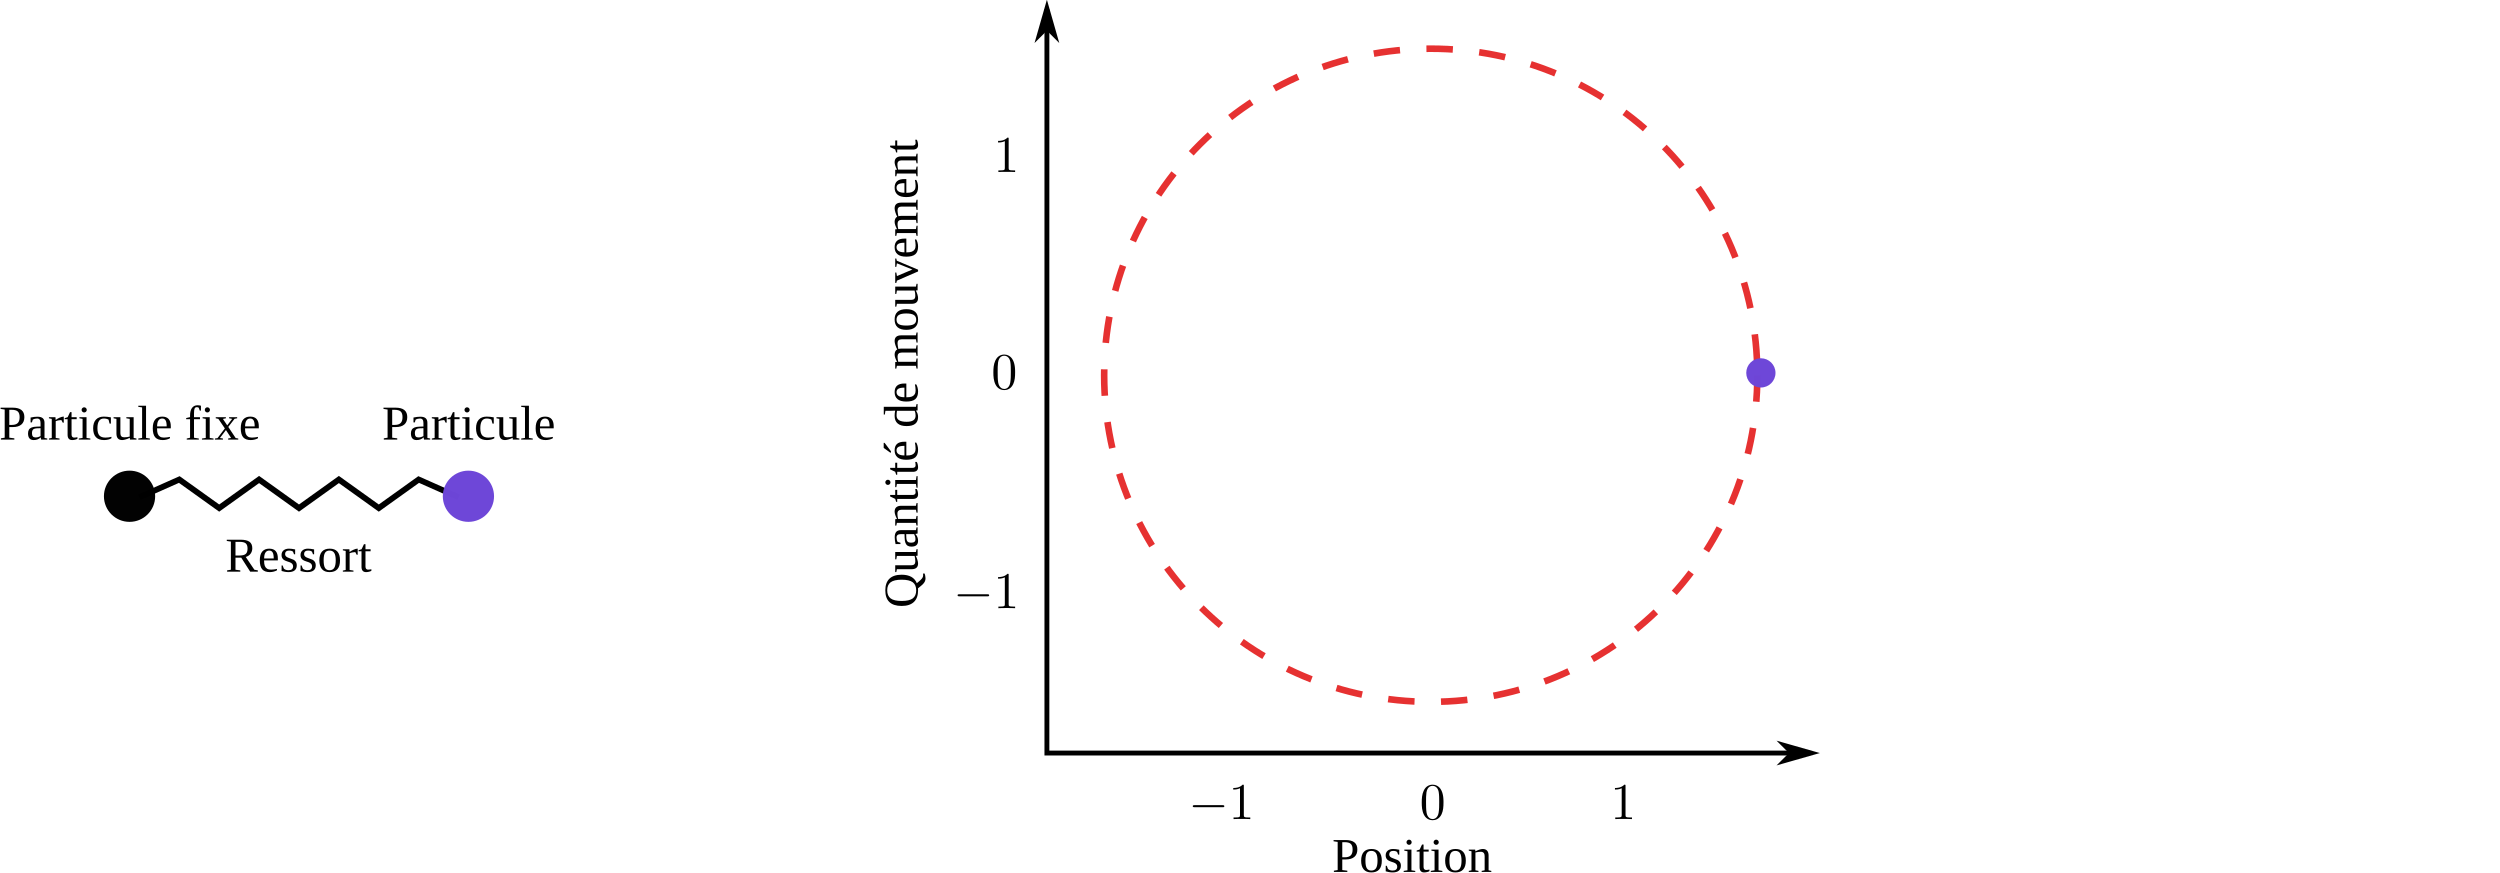
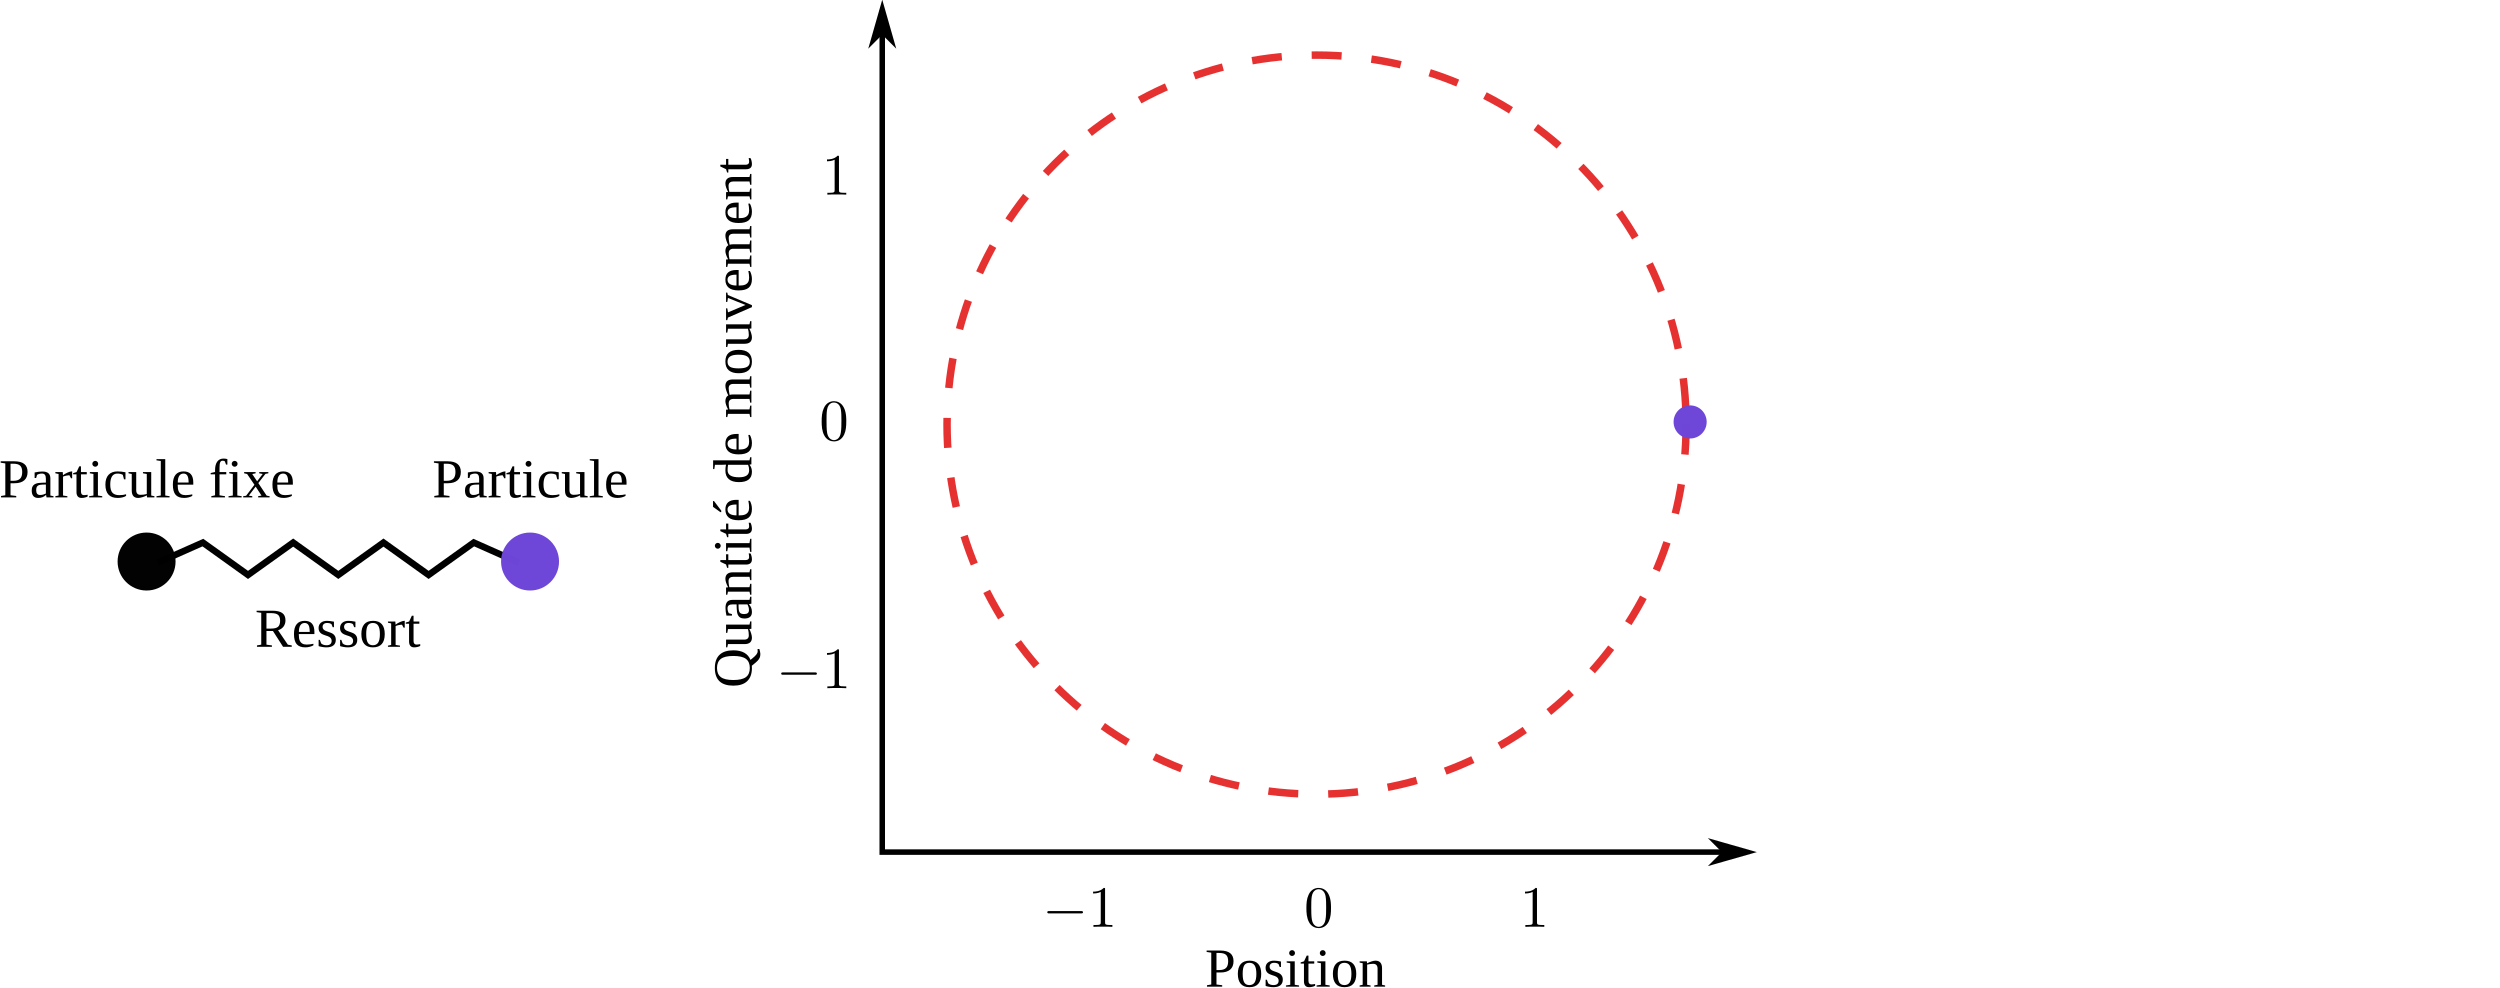
- <svg xmlns="http://www.w3.org/2000/svg" width="723.468mm" height="252.528mm" viewBox="0 0 2563.469 894.786" id="svg2" version="1.1">
+ <svg xmlns="http://www.w3.org/2000/svg" width="639.366mm" height="252.528mm" viewBox="0 0 2265.469 894.786" id="svg2" version="1.1">
  <defs id="defs4">
    <marker orient="auto" refY="0" refX="0" id="Arrow1Mstart" style="overflow:visible">
      <path id="path8773" d="M 0,0 5,-5 -12.5,0 5,5 0,0 Z" style="fill:#000000;fill-opacity:1;fill-rule:evenodd;stroke:#000000;stroke-width:1pt;stroke-opacity:1" transform="matrix(0.4,0,0,0.4,4,0)" />
    </marker>
    <marker orient="auto" refY="0" refX="0" id="Arrow1Mend" style="overflow:visible">
      <path id="path8776" d="M 0,0 5,-5 -12.5,0 5,5 0,0 Z" style="fill:#000000;fill-opacity:1;fill-rule:evenodd;stroke:#000000;stroke-width:1pt;stroke-opacity:1" transform="matrix(-0.4,0,0,-0.4,-4,0)" />
    </marker>
    <marker orient="auto" refY="0" refX="0" id="marker9046" style="overflow:visible">
      <path id="path9048" d="M 0,0 5,-5 -12.5,0 5,5 0,0 Z" style="fill:#000000;fill-opacity:1;fill-rule:evenodd;stroke:#000000;stroke-width:1pt;stroke-opacity:1" transform="matrix(-0.8,0,0,-0.8,-10,0)" />
    </marker>
    <marker orient="auto" refY="0" refX="0" id="Arrow1Lend" style="overflow:visible">
      <path id="path8770" d="M 0,0 5,-5 -12.5,0 5,5 0,0 Z" style="fill-rule:evenodd;stroke:#000000;stroke-width:1pt" transform="matrix(-0.8,0,0,-0.8,-10,0)" />
    </marker>
    <marker orient="auto" refY="0" refX="0" id="Arrow1Mstart-1" style="overflow:visible">
      <path id="path8773-0" d="M 0,0 5,-5 -12.5,0 5,5 0,0 Z" style="fill:#000000;fill-opacity:1;fill-rule:evenodd;stroke:#000000;stroke-width:1pt;stroke-opacity:1" transform="matrix(0.4,0,0,0.4,4,0)" />
    </marker>
    <marker orient="auto" refY="0" refX="0" id="Arrow1Mend-6" style="overflow:visible">
      <path id="path8776-3" d="M 0,0 5,-5 -12.5,0 5,5 0,0 Z" style="fill:#000000;fill-opacity:1;fill-rule:evenodd;stroke:#000000;stroke-width:1pt;stroke-opacity:1" transform="matrix(-0.4,0,0,-0.4,-4,0)" />
    </marker>
+     <marker orient="auto" refY="0" refX="0" id="Arrow1Mstart-1-0" style="overflow:visible">
+       <path id="path8773-0-6" d="M 0,0 5,-5 -12.5,0 5,5 0,0 Z" style="fill:#000000;fill-opacity:1;fill-rule:evenodd;stroke:#000000;stroke-width:1pt;stroke-opacity:1" transform="matrix(0.4,0,0,0.4,4,0)" />
+     </marker>
+     <marker orient="auto" refY="0" refX="0" id="Arrow1Mend-6-3" style="overflow:visible">
+       <path id="path8776-3-2" d="M 0,0 5,-5 -12.5,0 5,5 0,0 Z" style="fill:#000000;fill-opacity:1;fill-rule:evenodd;stroke:#000000;stroke-width:1pt;stroke-opacity:1" transform="matrix(-0.4,0,0,-0.4,-4,0)" />
+     </marker>
  </defs>
-   <g id="layer1" transform="translate(1015.698,-89.94488)">
-     <g id="g12349">
+   <g id="layer1" transform="translate(1000.899,848.5915)">
+     <g id="g12349" transform="translate(14.7986,-938.5364)">
      <g id="g12360">
        <circle style="opacity:0.99;fill:#000000;fill-opacity:1;stroke:none;stroke-width:2;stroke-linecap:butt;stroke-linejoin:miter;stroke-miterlimit:4;stroke-dasharray:none;stroke-dashoffset:0;stroke-opacity:1" id="path8304-2" cx="-882.873" cy="598.804" r="26.264" />
        <path style="fill:none;fill-rule:evenodd;stroke:#000000;stroke-width:6;stroke-linecap:butt;stroke-linejoin:miter;stroke-miterlimit:4;stroke-dasharray:none;stroke-opacity:1" d="m -872.772,599.814 40.911,-18.183 40.911,29.294 40.911,-29.294 40.911,29.294 40.911,-29.294 40.911,29.294 40.911,-29.294 40.911,18.183" id="path8327" />
        <circle style="opacity:0.99;fill:#6d46d8;fill-opacity:1;stroke:none;stroke-width:2;stroke-linecap:butt;stroke-linejoin:miter;stroke-miterlimit:4;stroke-dasharray:none;stroke-dashoffset:0;stroke-opacity:1" id="path8304-7" cx="-535.381" cy="598.804" r="26.264" />
        <text xml:space="preserve" style="font-style:normal;font-weight:normal;font-size:40px;line-height:125%;font-family:Sans;letter-spacing:0px;word-spacing:0px;fill:#000000;fill-opacity:1;stroke:none;stroke-width:1px;stroke-linecap:butt;stroke-linejoin:miter;stroke-opacity:1" x="-1016.528" y="540.696" id="text8329">
          <tspan id="tspan8331" x="-1016.528" y="540.696" style="font-style:normal;font-variant:normal;font-weight:normal;font-stretch:normal;font-size:50px;font-family:'Times New Roman';-inkscape-font-specification:'Times New Roman, '">Particule fixe</tspan>
        </text>
        <text xml:space="preserve" style="font-style:normal;font-weight:normal;font-size:40px;line-height:125%;font-family:Sans;letter-spacing:0px;word-spacing:0px;fill:#000000;fill-opacity:1;stroke:none;stroke-width:1px;stroke-linecap:butt;stroke-linejoin:miter;stroke-opacity:1" x="-623.918" y="540.696" id="text8329-0">
          <tspan id="tspan8331-9" x="-623.918" y="540.696" style="font-style:normal;font-variant:normal;font-weight:normal;font-stretch:normal;font-size:50px;font-family:'Times New Roman';-inkscape-font-specification:'Times New Roman, '">Particule</tspan>
        </text>
        <text xml:space="preserve" style="font-style:normal;font-weight:normal;font-size:40px;line-height:125%;font-family:Sans;letter-spacing:0px;word-spacing:0px;fill:#000000;fill-opacity:1;stroke:none;stroke-width:1px;stroke-linecap:butt;stroke-linejoin:miter;stroke-opacity:1" x="-784.603" y="676.097" id="text8329-0-3">
          <tspan id="tspan8331-9-6" x="-784.603" y="676.097" style="font-style:normal;font-variant:normal;font-weight:normal;font-stretch:normal;font-size:50px;font-family:'Times New Roman';-inkscape-font-specification:'Times New Roman, '">Ressort</tspan>
        </text>
      </g>
    </g>
-     <g id="g12306">
-       <circle r="334.867" style="opacity:0.99;fill:none;fill-opacity:1;stroke:#e62f2f;stroke-width:6.783;stroke-linecap:butt;stroke-linejoin:miter;stroke-miterlimit:4;stroke-dasharray:27.134, 27.134;stroke-dashoffset:0;stroke-opacity:1" id="path8079" cx="451.373" cy="474.74" />
-       <g transform="translate(0,62)" id="g10230">
-         <g transform="translate(141.8889,510.3442)" id="g8091">
-           <g style="font-style:normal;font-variant:normal;font-weight:normal;font-stretch:normal;letter-spacing:normal;word-spacing:normal;text-anchor:start;fill:none;fill-opacity:1;fill-rule:evenodd;stroke:#000000;stroke-linecap:butt;stroke-linejoin:miter;stroke-miterlimit:10.433;stroke-dasharray:none;stroke-dashoffset:0;stroke-opacity:1" word-spacing="normal" letter-spacing="normal" font-size-adjust="none" font-stretch="normal" font-weight="normal" font-variant="normal" font-style="normal" stroke-miterlimit="10.433" xml:space="preserve" transform="matrix(1.062992,0,0,-1.062992,-186.0236,789.2717)" id="content">
-             <path style="fill:#000000;stroke-width:0" id="path8094" d="m 478.44,422.14 0,0.74 -0.01,0.75 -0.02,0.75 -0.04,0.74 -0.04,0.75 -0.06,0.74 -0.08,0.74 -0.09,0.73 -0.12,0.73 -0.14,0.73 -0.16,0.72 -0.19,0.72 -0.21,0.72 -0.25,0.7 -0.28,0.7 -0.15,0.35 -0.16,0.34 c -2.28,4.8 -6.37,5.6 -8.47,5.6 -2.98,0 -6.62,-1.3 -8.67,-5.94 -1.59,-3.44 -1.84,-7.33 -1.84,-11.31 0,-3.74 0.2,-8.22 2.25,-12 2.14,-4.03 5.78,-5.03 8.22,-5.03 l 0,1.09 c -1.94,0 -4.89,1.25 -5.79,6.03 -0.54,2.98 -0.54,7.56 -0.54,10.52 0,3.18 0,6.46 0.4,9.15 0.94,5.94 4.68,6.38 5.93,6.38 1.64,0 4.93,-0.89 5.87,-5.83 0.5,-2.78 0.5,-6.58 0.5,-9.7 0,-3.75 0,-7.13 -0.55,-10.32 -0.75,-4.73 -3.59,-6.23 -5.82,-6.23 l 0,0 0,-1.09 c 2.68,0 6.46,1.04 8.67,5.78 1.59,3.43 1.84,7.31 1.84,11.25 z" />
-           </g>
-         </g>
-         <g transform="translate(337.3458,510.3442)" id="g8116">
-           <g style="font-style:normal;font-variant:normal;font-weight:normal;font-stretch:normal;letter-spacing:normal;word-spacing:normal;text-anchor:start;fill:none;fill-opacity:1;fill-rule:evenodd;stroke:#000000;stroke-linecap:butt;stroke-linejoin:miter;stroke-miterlimit:10.433;stroke-dasharray:none;stroke-dashoffset:0;stroke-opacity:1" id="g8118" transform="matrix(1.062992,0,0,-1.062992,-186.0236,789.2717)" xml:space="preserve" stroke-miterlimit="10.433" font-style="normal" font-variant="normal" font-weight="normal" font-stretch="normal" font-size-adjust="none" letter-spacing="normal" word-spacing="normal">
-             <path style="fill:#000000;stroke-width:0" d="m 470.16,438.09 0,0.05 0,0.06 0,0.05 0,0.05 0,0.05 0,0.05 0,0.04 0,0.05 0,0.04 0,0.04 -0.01,0.04 0,0.04 0,0.04 0,0.03 0,0.04 -0.01,0.03 -0.01,0.07 0,0.06 -0.02,0.05 -0.01,0.05 -0.02,0.05 -0.02,0.04 -0.02,0.04 -0.02,0.03 -0.03,0.03 -0.03,0.03 -0.04,0.03 -0.04,0.02 -0.04,0.02 -0.03,0.01 -0.02,0.01 -0.03,0 -0.02,0.01 -0.03,0.01 -0.03,0 -0.03,0.01 -0.03,0 -0.04,0.01 -0.03,0 -0.04,0 -0.03,0.01 -0.04,0 -0.04,0 -0.05,0 -0.04,0 -0.04,0 -0.05,0.01 -0.05,0 -0.05,0 -0.05,0 -0.05,0 c -3.09,-3.19 -7.47,-3.19 -9.06,-3.19 l 0,-1.55 c 1,0 3.93,0 6.51,1.3 l 0,-25.81 c 0,-1.8 -0.14,-2.39 -4.62,-2.39 l -1.6,0 0,-1.55 c 1.75,0.16 6.08,0.16 8.07,0.16 2,0 6.32,0 8.07,-0.16 l 0,1.55 -1.59,0 c -4.48,0 -4.64,0.54 -4.64,2.39 z" id="path8120" />
-           </g>
-         </g>
-         <g transform="translate(-95.24788,510.3442)" id="g8148-3">
-           <g style="font-style:normal;font-variant:normal;font-weight:normal;font-stretch:normal;letter-spacing:normal;word-spacing:normal;text-anchor:start;fill:none;fill-opacity:1;fill-rule:evenodd;stroke:#000000;stroke-linecap:butt;stroke-linejoin:miter;stroke-miterlimit:10.433;stroke-dasharray:none;stroke-dashoffset:0;stroke-opacity:1" word-spacing="normal" letter-spacing="normal" font-size-adjust="none" font-stretch="normal" font-weight="normal" font-variant="normal" font-style="normal" stroke-miterlimit="10.433" xml:space="preserve" transform="matrix(1.062992,0,0,-1.062992,-186.0236,789.2717)" id="g8150-6">
-             <path style="fill:#000000;stroke-width:0" id="path8152-7" d="m 488.35,417.65 0.16,0 0.16,0 0.15,0.01 0.08,0 0.08,0.01 0.07,0 0.08,0.01 0.07,0.01 0.07,0.01 0.07,0.02 0.07,0.02 0.07,0.02 0.06,0.02 0.06,0.02 0.06,0.03 0.05,0.03 0.06,0.04 0.05,0.03 0.04,0.05 0.04,0.04 0.04,0.05 0.02,0.03 0.02,0.03 0.01,0.03 0.02,0.03 0.01,0.03 0.02,0.03 0.01,0.04 0.01,0.03 0.01,0.04 0,0.04 0.01,0.04 0.01,0.04 0,0.04 0.01,0.04 0,0.05 0,0.04 c 0,1 -0.91,1 -1.75,1 l -26.96,0 c -0.84,0 -1.73,0 -1.73,-1 0,-1 0.89,-1 1.73,-1 z" />
-             <path style="fill:#000000;stroke-width:0" id="path8154-5" d="m 508.92,438.09 0,0.05 0,0.06 0,0.05 0,0.05 0,0.05 0,0.05 0,0.04 0,0.05 -0.01,0.04 0,0.04 0,0.04 0,0.04 0,0.04 0,0.03 -0.01,0.04 0,0.03 -0.01,0.07 -0.01,0.06 -0.01,0.05 -0.01,0.05 -0.02,0.05 -0.02,0.04 -0.02,0.04 -0.02,0.03 -0.03,0.03 -0.04,0.03 -0.03,0.03 -0.04,0.02 -0.04,0.02 -0.03,0.01 -0.02,0.01 -0.03,0 -0.03,0.01 -0.02,0.01 -0.03,0 -0.03,0.01 -0.04,0 -0.03,0.01 -0.03,0 -0.04,0 -0.04,0.01 -0.04,0 -0.04,0 -0.04,0 -0.04,0 -0.05,0 -0.04,0.01 -0.05,0 -0.05,0 -0.05,0 -0.05,0 c -3.1,-3.19 -7.47,-3.19 -9.07,-3.19 l 0,-1.55 c 1,0 3.94,0 6.52,1.3 l 0,-25.81 c 0,-1.8 -0.14,-2.39 -4.62,-2.39 l -1.6,0 0,-1.55 c 1.75,0.16 6.08,0.16 8.06,0.16 2,0 6.33,0 8.08,-0.16 l 0,1.55 -1.59,0 c -4.49,0 -4.64,0.54 -4.64,2.39 z" />
-           </g>
+     <circle cy="-463.796" cx="192.172" id="path8079" style="opacity:0.99;fill:none;fill-opacity:1;stroke:#e62f2f;stroke-width:6.783;stroke-linecap:butt;stroke-linejoin:miter;stroke-miterlimit:4;stroke-dasharray:27.134, 27.134;stroke-dashoffset:0;stroke-opacity:1" r="334.867" />
+     <g id="g10230" transform="translate(-259.2013,-876.5364)">
+       <g id="g8091" transform="translate(141.8889,510.3442)">
+         <g id="content" transform="matrix(1.062992,0,0,-1.062992,-186.0236,789.2717)" xml:space="preserve" stroke-miterlimit="10.433" font-style="normal" font-variant="normal" font-weight="normal" font-stretch="normal" font-size-adjust="none" letter-spacing="normal" word-spacing="normal" style="font-style:normal;font-variant:normal;font-weight:normal;font-stretch:normal;letter-spacing:normal;word-spacing:normal;text-anchor:start;fill:none;fill-opacity:1;fill-rule:evenodd;stroke:#000000;stroke-linecap:butt;stroke-linejoin:miter;stroke-miterlimit:10.433;stroke-dasharray:none;stroke-dashoffset:0;stroke-opacity:1">
+           <path d="m 478.44,422.14 0,0.74 -0.01,0.75 -0.02,0.75 -0.04,0.74 -0.04,0.75 -0.06,0.74 -0.08,0.74 -0.09,0.73 -0.12,0.73 -0.14,0.73 -0.16,0.72 -0.19,0.72 -0.21,0.72 -0.25,0.7 -0.28,0.7 -0.15,0.35 -0.16,0.34 c -2.28,4.8 -6.37,5.6 -8.47,5.6 -2.98,0 -6.62,-1.3 -8.67,-5.94 -1.59,-3.44 -1.84,-7.33 -1.84,-11.31 0,-3.74 0.2,-8.22 2.25,-12 2.14,-4.03 5.78,-5.03 8.22,-5.03 l 0,1.09 c -1.94,0 -4.89,1.25 -5.79,6.03 -0.54,2.98 -0.54,7.56 -0.54,10.52 0,3.18 0,6.46 0.4,9.15 0.94,5.94 4.68,6.38 5.93,6.38 1.64,0 4.93,-0.89 5.87,-5.83 0.5,-2.78 0.5,-6.58 0.5,-9.7 0,-3.75 0,-7.13 -0.55,-10.32 -0.75,-4.73 -3.59,-6.23 -5.82,-6.23 l 0,0 0,-1.09 c 2.68,0 6.46,1.04 8.67,5.78 1.59,3.43 1.84,7.31 1.84,11.25 z" id="path8094" style="fill:#000000;stroke-width:0" />
        </g>
      </g>
-       <g transform="translate(-46,-2.844768)" id="g10242">
-         <g transform="translate(-290.3881,358.9353)" id="g8148">
-           <g style="font-style:normal;font-variant:normal;font-weight:normal;font-stretch:normal;letter-spacing:normal;word-spacing:normal;text-anchor:start;fill:none;fill-opacity:1;fill-rule:evenodd;stroke:#000000;stroke-linecap:butt;stroke-linejoin:miter;stroke-miterlimit:10.433;stroke-dasharray:none;stroke-dashoffset:0;stroke-opacity:1" word-spacing="normal" letter-spacing="normal" font-size-adjust="none" font-stretch="normal" font-weight="normal" font-variant="normal" font-style="normal" stroke-miterlimit="10.433" xml:space="preserve" transform="matrix(1.062992,0,0,-1.062992,-186.0236,789.2717)" id="g8150">
-             <path style="fill:#000000;stroke-width:0" id="path8152" d="m 488.35,417.65 0.16,0 0.16,0 0.15,0.01 0.08,0 0.08,0.01 0.07,0 0.08,0.01 0.07,0.01 0.07,0.01 0.07,0.02 0.07,0.02 0.07,0.02 0.06,0.02 0.06,0.02 0.06,0.03 0.05,0.03 0.06,0.04 0.05,0.03 0.04,0.05 0.04,0.04 0.04,0.05 0.02,0.03 0.02,0.03 0.01,0.03 0.02,0.03 0.01,0.03 0.02,0.03 0.01,0.04 0.01,0.03 0.01,0.04 0,0.04 0.01,0.04 0.01,0.04 0,0.04 0.01,0.04 0,0.05 0,0.04 c 0,1 -0.91,1 -1.75,1 l -26.96,0 c -0.84,0 -1.73,0 -1.73,-1 0,-1 0.89,-1 1.73,-1 z" />
-             <path style="fill:#000000;stroke-width:0" id="path8154" d="m 508.92,438.09 0,0.05 0,0.06 0,0.05 0,0.05 0,0.05 0,0.05 0,0.04 0,0.05 -0.01,0.04 0,0.04 0,0.04 0,0.04 0,0.04 0,0.03 -0.01,0.04 0,0.03 -0.01,0.07 -0.01,0.06 -0.01,0.05 -0.01,0.05 -0.02,0.05 -0.02,0.04 -0.02,0.04 -0.02,0.03 -0.03,0.03 -0.04,0.03 -0.03,0.03 -0.04,0.02 -0.04,0.02 -0.03,0.01 -0.02,0.01 -0.03,0 -0.03,0.01 -0.02,0.01 -0.03,0 -0.03,0.01 -0.04,0 -0.03,0.01 -0.03,0 -0.04,0 -0.04,0.01 -0.04,0 -0.04,0 -0.04,0 -0.04,0 -0.05,0 -0.04,0.01 -0.05,0 -0.05,0 -0.05,0 -0.05,0 c -3.1,-3.19 -7.47,-3.19 -9.07,-3.19 l 0,-1.55 c 1,0 3.94,0 6.52,1.3 l 0,-25.81 c 0,-1.8 -0.14,-2.39 -4.62,-2.39 l -1.6,0 0,-1.55 c 1.75,0.16 6.08,0.16 8.06,0.16 2,0 6.33,0 8.08,-0.16 l 0,1.55 -1.59,0 c -4.49,0 -4.64,0.54 -4.64,2.39 z" />
-           </g>
-         </g>
-         <g transform="translate(-251.3657,134.1467)" id="g8091-3">
-           <g style="font-style:normal;font-variant:normal;font-weight:normal;font-stretch:normal;letter-spacing:normal;word-spacing:normal;text-anchor:start;fill:none;fill-opacity:1;fill-rule:evenodd;stroke:#000000;stroke-linecap:butt;stroke-linejoin:miter;stroke-miterlimit:10.433;stroke-dasharray:none;stroke-dashoffset:0;stroke-opacity:1" word-spacing="normal" letter-spacing="normal" font-size-adjust="none" font-stretch="normal" font-weight="normal" font-variant="normal" font-style="normal" stroke-miterlimit="10.433" xml:space="preserve" transform="matrix(1.062992,0,0,-1.062992,-186.0236,789.2717)" id="content-5">
-             <path style="fill:#000000;stroke-width:0" id="path8094-6" d="m 478.44,422.14 0,0.74 -0.01,0.75 -0.02,0.75 -0.04,0.74 -0.04,0.75 -0.06,0.74 -0.08,0.74 -0.09,0.73 -0.12,0.73 -0.14,0.73 -0.16,0.72 -0.19,0.72 -0.21,0.72 -0.25,0.7 -0.28,0.7 -0.15,0.35 -0.16,0.34 c -2.28,4.8 -6.37,5.6 -8.47,5.6 -2.98,0 -6.62,-1.3 -8.67,-5.94 -1.59,-3.44 -1.84,-7.33 -1.84,-11.31 0,-3.74 0.2,-8.22 2.25,-12 2.14,-4.03 5.78,-5.03 8.22,-5.03 l 0,1.09 c -1.94,0 -4.89,1.25 -5.79,6.03 -0.54,2.98 -0.54,7.56 -0.54,10.52 0,3.18 0,6.46 0.4,9.15 0.94,5.94 4.68,6.38 5.93,6.38 1.64,0 4.93,-0.89 5.87,-5.83 0.5,-2.78 0.5,-6.58 0.5,-9.7 0,-3.75 0,-7.13 -0.55,-10.32 -0.75,-4.73 -3.59,-6.23 -5.82,-6.23 l 0,0 0,-1.09 c 2.68,0 6.46,1.04 8.67,5.78 1.59,3.43 1.84,7.31 1.84,11.25 z" />
-           </g>
-         </g>
-         <g transform="translate(-249.1866,-88.32451)" id="g8116-2">
-           <g style="font-style:normal;font-variant:normal;font-weight:normal;font-stretch:normal;letter-spacing:normal;word-spacing:normal;text-anchor:start;fill:none;fill-opacity:1;fill-rule:evenodd;stroke:#000000;stroke-linecap:butt;stroke-linejoin:miter;stroke-miterlimit:10.433;stroke-dasharray:none;stroke-dashoffset:0;stroke-opacity:1" id="g8118-9" transform="matrix(1.062992,0,0,-1.062992,-186.0236,789.2717)" xml:space="preserve" stroke-miterlimit="10.433" font-style="normal" font-variant="normal" font-weight="normal" font-stretch="normal" font-size-adjust="none" letter-spacing="normal" word-spacing="normal">
-             <path style="fill:#000000;stroke-width:0" d="m 470.16,438.09 0,0.05 0,0.06 0,0.05 0,0.05 0,0.05 0,0.05 0,0.04 0,0.05 0,0.04 0,0.04 -0.01,0.04 0,0.04 0,0.04 0,0.03 0,0.04 -0.01,0.03 -0.01,0.07 0,0.06 -0.02,0.05 -0.01,0.05 -0.02,0.05 -0.02,0.04 -0.02,0.04 -0.02,0.03 -0.03,0.03 -0.03,0.03 -0.04,0.03 -0.04,0.02 -0.04,0.02 -0.03,0.01 -0.02,0.01 -0.03,0 -0.02,0.01 -0.03,0.01 -0.03,0 -0.03,0.01 -0.03,0 -0.04,0.01 -0.03,0 -0.04,0 -0.03,0.01 -0.04,0 -0.04,0 -0.05,0 -0.04,0 -0.04,0 -0.05,0.01 -0.05,0 -0.05,0 -0.05,0 -0.05,0 c -3.09,-3.19 -7.47,-3.19 -9.06,-3.19 l 0,-1.55 c 1,0 3.93,0 6.51,1.3 l 0,-25.81 c 0,-1.8 -0.14,-2.39 -4.62,-2.39 l -1.6,0 0,-1.55 c 1.75,0.16 6.08,0.16 8.07,0.16 2,0 6.32,0 8.07,-0.16 l 0,1.55 -1.59,0 c -4.48,0 -4.64,0.54 -4.64,2.39 z" id="path8120-1" />
-           </g>
+       <g id="g8116" transform="translate(337.3458,510.3442)">
+         <g word-spacing="normal" letter-spacing="normal" font-size-adjust="none" font-stretch="normal" font-weight="normal" font-variant="normal" font-style="normal" stroke-miterlimit="10.433" xml:space="preserve" transform="matrix(1.062992,0,0,-1.062992,-186.0236,789.2717)" id="g8118" style="font-style:normal;font-variant:normal;font-weight:normal;font-stretch:normal;letter-spacing:normal;word-spacing:normal;text-anchor:start;fill:none;fill-opacity:1;fill-rule:evenodd;stroke:#000000;stroke-linecap:butt;stroke-linejoin:miter;stroke-miterlimit:10.433;stroke-dasharray:none;stroke-dashoffset:0;stroke-opacity:1">
+           <path id="path8120" d="m 470.16,438.09 0,0.05 0,0.06 0,0.05 0,0.05 0,0.05 0,0.05 0,0.04 0,0.05 0,0.04 0,0.04 -0.01,0.04 0,0.04 0,0.04 0,0.03 0,0.04 -0.01,0.03 -0.01,0.07 0,0.06 -0.02,0.05 -0.01,0.05 -0.02,0.05 -0.02,0.04 -0.02,0.04 -0.02,0.03 -0.03,0.03 -0.03,0.03 -0.04,0.03 -0.04,0.02 -0.04,0.02 -0.03,0.01 -0.02,0.01 -0.03,0 -0.02,0.01 -0.03,0.01 -0.03,0 -0.03,0.01 -0.03,0 -0.04,0.01 -0.03,0 -0.04,0 -0.03,0.01 -0.04,0 -0.04,0 -0.05,0 -0.04,0 -0.04,0 -0.05,0.01 -0.05,0 -0.05,0 -0.05,0 -0.05,0 c -3.09,-3.19 -7.47,-3.19 -9.06,-3.19 l 0,-1.55 c 1,0 3.93,0 6.51,1.3 l 0,-25.81 c 0,-1.8 -0.14,-2.39 -4.62,-2.39 l -1.6,0 0,-1.55 c 1.75,0.16 6.08,0.16 8.07,0.16 2,0 6.32,0 8.07,-0.16 l 0,1.55 -1.59,0 c -4.48,0 -4.64,0.54 -4.64,2.39 z" style="fill:#000000;stroke-width:0" />
        </g>
      </g>
-       <text transform="matrix(0,-1,1,0,0,0)" id="text8430" y="-74.798" x="-713.32" style="font-style:normal;font-weight:normal;font-size:40px;line-height:125%;font-family:Sans;letter-spacing:0px;word-spacing:0px;fill:#000000;fill-opacity:1;stroke:none;stroke-width:1px;stroke-linecap:butt;stroke-linejoin:miter;stroke-opacity:1" xml:space="preserve">
-         <tspan style="font-style:normal;font-variant:normal;font-weight:normal;font-stretch:normal;font-size:50px;font-family:'Times New Roman';-inkscape-font-specification:'Times New Roman, '" y="-74.798" x="-713.32" id="tspan8432">Quantité de mouvement</tspan>
-       </text>
-       <text id="text8430-0" y="984.047" x="350.293" style="font-style:normal;font-weight:normal;font-size:50px;line-height:125%;font-family:Sans;letter-spacing:0px;word-spacing:0px;fill:#000000;fill-opacity:1;stroke:none;stroke-width:1px;stroke-linecap:butt;stroke-linejoin:miter;stroke-opacity:1" xml:space="preserve">
-         <tspan style="font-style:normal;font-variant:normal;font-weight:normal;font-stretch:normal;font-size:50px;font-family:'Times New Roman';-inkscape-font-specification:'Times New Roman, '" y="984.047" x="350.293" id="tspan8432-6">Position</tspan>
-       </text>
-       <circle r="15" cy="472.305" cx="789.88" id="path8304" style="opacity:0.99;fill:#6d46d8;fill-opacity:1;stroke:none;stroke-width:2;stroke-linecap:butt;stroke-linejoin:miter;stroke-miterlimit:4;stroke-dasharray:none;stroke-dashoffset:0;stroke-opacity:1" />
-       <path style="fill:none;fill-rule:evenodd;stroke:#000000;stroke-width:5;stroke-linecap:butt;stroke-linejoin:miter;stroke-miterlimit:4;stroke-dasharray:none;stroke-opacity:1;marker-start:url(#Arrow1Mstart-1);marker-end:url(#Arrow1Mend-6)" d="m 57.781,99.495 0,762.615 782.738,0" id="path8081" />
+       <g id="g8148-3" transform="translate(-95.24788,510.3442)">
+         <g id="g8150-6" transform="matrix(1.062992,0,0,-1.062992,-186.0236,789.2717)" xml:space="preserve" stroke-miterlimit="10.433" font-style="normal" font-variant="normal" font-weight="normal" font-stretch="normal" font-size-adjust="none" letter-spacing="normal" word-spacing="normal" style="font-style:normal;font-variant:normal;font-weight:normal;font-stretch:normal;letter-spacing:normal;word-spacing:normal;text-anchor:start;fill:none;fill-opacity:1;fill-rule:evenodd;stroke:#000000;stroke-linecap:butt;stroke-linejoin:miter;stroke-miterlimit:10.433;stroke-dasharray:none;stroke-dashoffset:0;stroke-opacity:1">
+           <path d="m 488.35,417.65 0.16,0 0.16,0 0.15,0.01 0.08,0 0.08,0.01 0.07,0 0.08,0.01 0.07,0.01 0.07,0.01 0.07,0.02 0.07,0.02 0.07,0.02 0.06,0.02 0.06,0.02 0.06,0.03 0.05,0.03 0.06,0.04 0.05,0.03 0.04,0.05 0.04,0.04 0.04,0.05 0.02,0.03 0.02,0.03 0.01,0.03 0.02,0.03 0.01,0.03 0.02,0.03 0.01,0.04 0.01,0.03 0.01,0.04 0,0.04 0.01,0.04 0.01,0.04 0,0.04 0.01,0.04 0,0.05 0,0.04 c 0,1 -0.91,1 -1.75,1 l -26.96,0 c -0.84,0 -1.73,0 -1.73,-1 0,-1 0.89,-1 1.73,-1 z" id="path8152-7" style="fill:#000000;stroke-width:0" />
+           <path d="m 508.92,438.09 0,0.05 0,0.06 0,0.05 0,0.05 0,0.05 0,0.05 0,0.04 0,0.05 -0.01,0.04 0,0.04 0,0.04 0,0.04 0,0.04 0,0.03 -0.01,0.04 0,0.03 -0.01,0.07 -0.01,0.06 -0.01,0.05 -0.01,0.05 -0.02,0.05 -0.02,0.04 -0.02,0.04 -0.02,0.03 -0.03,0.03 -0.04,0.03 -0.03,0.03 -0.04,0.02 -0.04,0.02 -0.03,0.01 -0.02,0.01 -0.03,0 -0.03,0.01 -0.02,0.01 -0.03,0 -0.03,0.01 -0.04,0 -0.03,0.01 -0.03,0 -0.04,0 -0.04,0.01 -0.04,0 -0.04,0 -0.04,0 -0.04,0 -0.05,0 -0.04,0.01 -0.05,0 -0.05,0 -0.05,0 -0.05,0 c -3.1,-3.19 -7.47,-3.19 -9.07,-3.19 l 0,-1.55 c 1,0 3.94,0 6.52,1.3 l 0,-25.81 c 0,-1.8 -0.14,-2.39 -4.62,-2.39 l -1.6,0 0,-1.55 c 1.75,0.16 6.08,0.16 8.06,0.16 2,0 6.33,0 8.08,-0.16 l 0,1.55 -1.59,0 c -4.49,0 -4.64,0.54 -4.64,2.39 z" id="path8154-5" style="fill:#000000;stroke-width:0" />
+         </g>
+       </g>
    </g>
+     <g id="g10242" transform="translate(-305.2013,-941.3812)">
+       <g id="g8148" transform="translate(-290.3881,358.9353)">
+         <g id="g8150" transform="matrix(1.062992,0,0,-1.062992,-186.0236,789.2717)" xml:space="preserve" stroke-miterlimit="10.433" font-style="normal" font-variant="normal" font-weight="normal" font-stretch="normal" font-size-adjust="none" letter-spacing="normal" word-spacing="normal" style="font-style:normal;font-variant:normal;font-weight:normal;font-stretch:normal;letter-spacing:normal;word-spacing:normal;text-anchor:start;fill:none;fill-opacity:1;fill-rule:evenodd;stroke:#000000;stroke-linecap:butt;stroke-linejoin:miter;stroke-miterlimit:10.433;stroke-dasharray:none;stroke-dashoffset:0;stroke-opacity:1">
+           <path d="m 488.35,417.65 0.16,0 0.16,0 0.15,0.01 0.08,0 0.08,0.01 0.07,0 0.08,0.01 0.07,0.01 0.07,0.01 0.07,0.02 0.07,0.02 0.07,0.02 0.06,0.02 0.06,0.02 0.06,0.03 0.05,0.03 0.06,0.04 0.05,0.03 0.04,0.05 0.04,0.04 0.04,0.05 0.02,0.03 0.02,0.03 0.01,0.03 0.02,0.03 0.01,0.03 0.02,0.03 0.01,0.04 0.01,0.03 0.01,0.04 0,0.04 0.01,0.04 0.01,0.04 0,0.04 0.01,0.04 0,0.05 0,0.04 c 0,1 -0.91,1 -1.75,1 l -26.96,0 c -0.84,0 -1.73,0 -1.73,-1 0,-1 0.89,-1 1.73,-1 z" id="path8152" style="fill:#000000;stroke-width:0" />
+           <path d="m 508.92,438.09 0,0.05 0,0.06 0,0.05 0,0.05 0,0.05 0,0.05 0,0.04 0,0.05 -0.01,0.04 0,0.04 0,0.04 0,0.04 0,0.04 0,0.03 -0.01,0.04 0,0.03 -0.01,0.07 -0.01,0.06 -0.01,0.05 -0.01,0.05 -0.02,0.05 -0.02,0.04 -0.02,0.04 -0.02,0.03 -0.03,0.03 -0.04,0.03 -0.03,0.03 -0.04,0.02 -0.04,0.02 -0.03,0.01 -0.02,0.01 -0.03,0 -0.03,0.01 -0.02,0.01 -0.03,0 -0.03,0.01 -0.04,0 -0.03,0.01 -0.03,0 -0.04,0 -0.04,0.01 -0.04,0 -0.04,0 -0.04,0 -0.04,0 -0.05,0 -0.04,0.01 -0.05,0 -0.05,0 -0.05,0 -0.05,0 c -3.1,-3.19 -7.47,-3.19 -9.07,-3.19 l 0,-1.55 c 1,0 3.94,0 6.52,1.3 l 0,-25.81 c 0,-1.8 -0.14,-2.39 -4.62,-2.39 l -1.6,0 0,-1.55 c 1.75,0.16 6.08,0.16 8.06,0.16 2,0 6.33,0 8.08,-0.16 l 0,1.55 -1.59,0 c -4.49,0 -4.64,0.54 -4.64,2.39 z" id="path8154" style="fill:#000000;stroke-width:0" />
+         </g>
+       </g>
+       <g id="g8091-3" transform="translate(-251.3657,134.1467)">
+         <g id="content-5" transform="matrix(1.062992,0,0,-1.062992,-186.0236,789.2717)" xml:space="preserve" stroke-miterlimit="10.433" font-style="normal" font-variant="normal" font-weight="normal" font-stretch="normal" font-size-adjust="none" letter-spacing="normal" word-spacing="normal" style="font-style:normal;font-variant:normal;font-weight:normal;font-stretch:normal;letter-spacing:normal;word-spacing:normal;text-anchor:start;fill:none;fill-opacity:1;fill-rule:evenodd;stroke:#000000;stroke-linecap:butt;stroke-linejoin:miter;stroke-miterlimit:10.433;stroke-dasharray:none;stroke-dashoffset:0;stroke-opacity:1">
+           <path d="m 478.44,422.14 0,0.74 -0.01,0.75 -0.02,0.75 -0.04,0.74 -0.04,0.75 -0.06,0.74 -0.08,0.74 -0.09,0.73 -0.12,0.73 -0.14,0.73 -0.16,0.72 -0.19,0.72 -0.21,0.72 -0.25,0.7 -0.28,0.7 -0.15,0.35 -0.16,0.34 c -2.28,4.8 -6.37,5.6 -8.47,5.6 -2.98,0 -6.62,-1.3 -8.67,-5.94 -1.59,-3.44 -1.84,-7.33 -1.84,-11.31 0,-3.74 0.2,-8.22 2.25,-12 2.14,-4.03 5.78,-5.03 8.22,-5.03 l 0,1.09 c -1.94,0 -4.89,1.25 -5.79,6.03 -0.54,2.98 -0.54,7.56 -0.54,10.52 0,3.18 0,6.46 0.4,9.15 0.94,5.94 4.68,6.38 5.93,6.38 1.64,0 4.93,-0.89 5.87,-5.83 0.5,-2.78 0.5,-6.58 0.5,-9.7 0,-3.75 0,-7.13 -0.55,-10.32 -0.75,-4.73 -3.59,-6.23 -5.82,-6.23 l 0,0 0,-1.09 c 2.68,0 6.46,1.04 8.67,5.78 1.59,3.43 1.84,7.31 1.84,11.25 z" id="path8094-6" style="fill:#000000;stroke-width:0" />
+         </g>
+       </g>
+       <g id="g8116-2" transform="translate(-249.1866,-88.32451)">
+         <g word-spacing="normal" letter-spacing="normal" font-size-adjust="none" font-stretch="normal" font-weight="normal" font-variant="normal" font-style="normal" stroke-miterlimit="10.433" xml:space="preserve" transform="matrix(1.062992,0,0,-1.062992,-186.0236,789.2717)" id="g8118-9" style="font-style:normal;font-variant:normal;font-weight:normal;font-stretch:normal;letter-spacing:normal;word-spacing:normal;text-anchor:start;fill:none;fill-opacity:1;fill-rule:evenodd;stroke:#000000;stroke-linecap:butt;stroke-linejoin:miter;stroke-miterlimit:10.433;stroke-dasharray:none;stroke-dashoffset:0;stroke-opacity:1">
+           <path id="path8120-1" d="m 470.16,438.09 0,0.05 0,0.06 0,0.05 0,0.05 0,0.05 0,0.05 0,0.04 0,0.05 0,0.04 0,0.04 -0.01,0.04 0,0.04 0,0.04 0,0.03 0,0.04 -0.01,0.03 -0.01,0.07 0,0.06 -0.02,0.05 -0.01,0.05 -0.02,0.05 -0.02,0.04 -0.02,0.04 -0.02,0.03 -0.03,0.03 -0.03,0.03 -0.04,0.03 -0.04,0.02 -0.04,0.02 -0.03,0.01 -0.02,0.01 -0.03,0 -0.02,0.01 -0.03,0.01 -0.03,0 -0.03,0.01 -0.03,0 -0.04,0.01 -0.03,0 -0.04,0 -0.03,0.01 -0.04,0 -0.04,0 -0.05,0 -0.04,0 -0.04,0 -0.05,0.01 -0.05,0 -0.05,0 -0.05,0 -0.05,0 c -3.09,-3.19 -7.47,-3.19 -9.06,-3.19 l 0,-1.55 c 1,0 3.93,0 6.51,1.3 l 0,-25.81 c 0,-1.8 -0.14,-2.39 -4.62,-2.39 l -1.6,0 0,-1.55 c 1.75,0.16 6.08,0.16 8.07,0.16 2,0 6.32,0 8.07,-0.16 l 0,1.55 -1.59,0 c -4.48,0 -4.64,0.54 -4.64,2.39 z" style="fill:#000000;stroke-width:0" />
+         </g>
+       </g>
+     </g>
+     <text xml:space="preserve" style="font-style:normal;font-weight:normal;font-size:50px;line-height:125%;font-family:Sans;letter-spacing:0px;word-spacing:0px;fill:#000000;fill-opacity:1;stroke:none;stroke-width:1px;stroke-linecap:butt;stroke-linejoin:miter;stroke-opacity:1" x="91.092" y="45.511" id="text8430-0">
+       <tspan id="tspan8432-6" x="91.092" y="45.511" style="font-style:normal;font-variant:normal;font-weight:normal;font-stretch:normal;font-size:50px;font-family:'Times New Roman';-inkscape-font-specification:'Times New Roman, '">Position</tspan>
+     </text>
+     <circle style="opacity:0.99;fill:#6d46d8;fill-opacity:1;stroke:none;stroke-width:2;stroke-linecap:butt;stroke-linejoin:miter;stroke-miterlimit:4;stroke-dasharray:none;stroke-dashoffset:0;stroke-opacity:1" id="path8304" cx="530.679" cy="-466.232" r="15" />
+     <path id="path8081" d="m -201.421,-839.041 0,762.615 782.738,0" style="fill:none;fill-rule:evenodd;stroke:#000000;stroke-width:5;stroke-linecap:butt;stroke-linejoin:miter;stroke-miterlimit:4;stroke-dasharray:none;stroke-opacity:1;marker-start:url(#Arrow1Mstart-1);marker-end:url(#Arrow1Mend-6)" />
+     <text xml:space="preserve" style="font-style:normal;font-weight:normal;font-size:40px;line-height:125%;font-family:Sans;letter-spacing:0px;word-spacing:0px;fill:#000000;fill-opacity:1;stroke:none;stroke-width:1px;stroke-linecap:butt;stroke-linejoin:miter;stroke-opacity:1" x="225.216" y="-319.999" id="text8430-4" transform="matrix(0,-1,1,0,0,0)">
+       <tspan id="tspan8432-5" x="225.216" y="-319.999" style="font-style:normal;font-variant:normal;font-weight:normal;font-stretch:normal;font-size:50px;font-family:'Times New Roman';-inkscape-font-specification:'Times New Roman, '">Quantité de mouvement</tspan>
+     </text>
  </g>
</svg>
